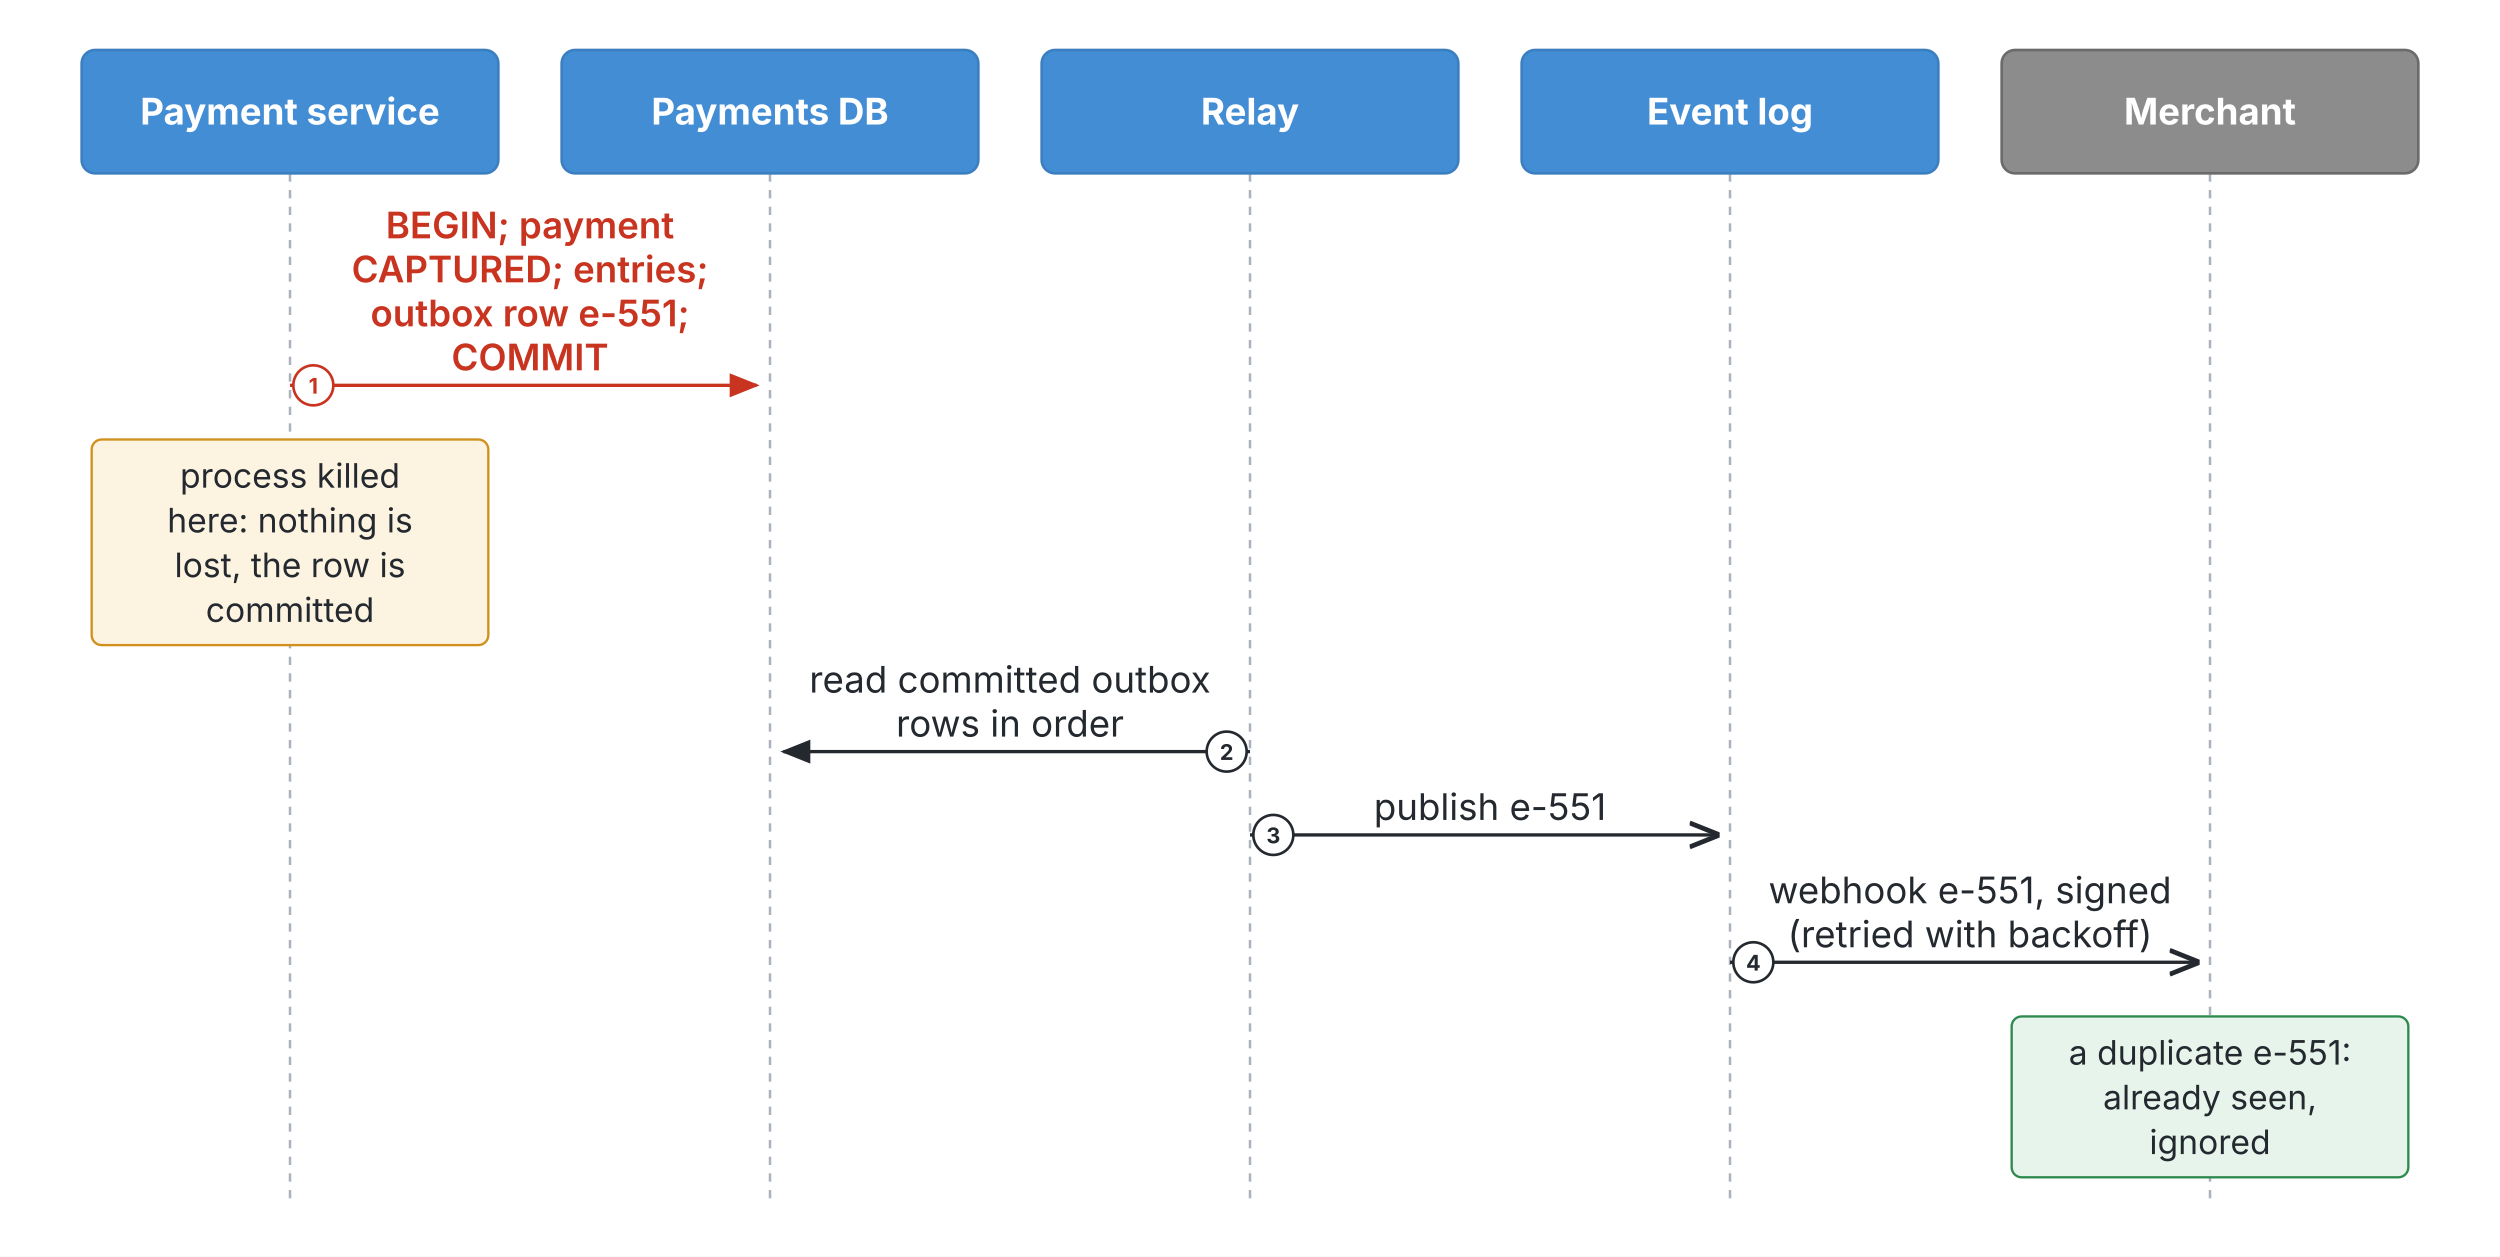
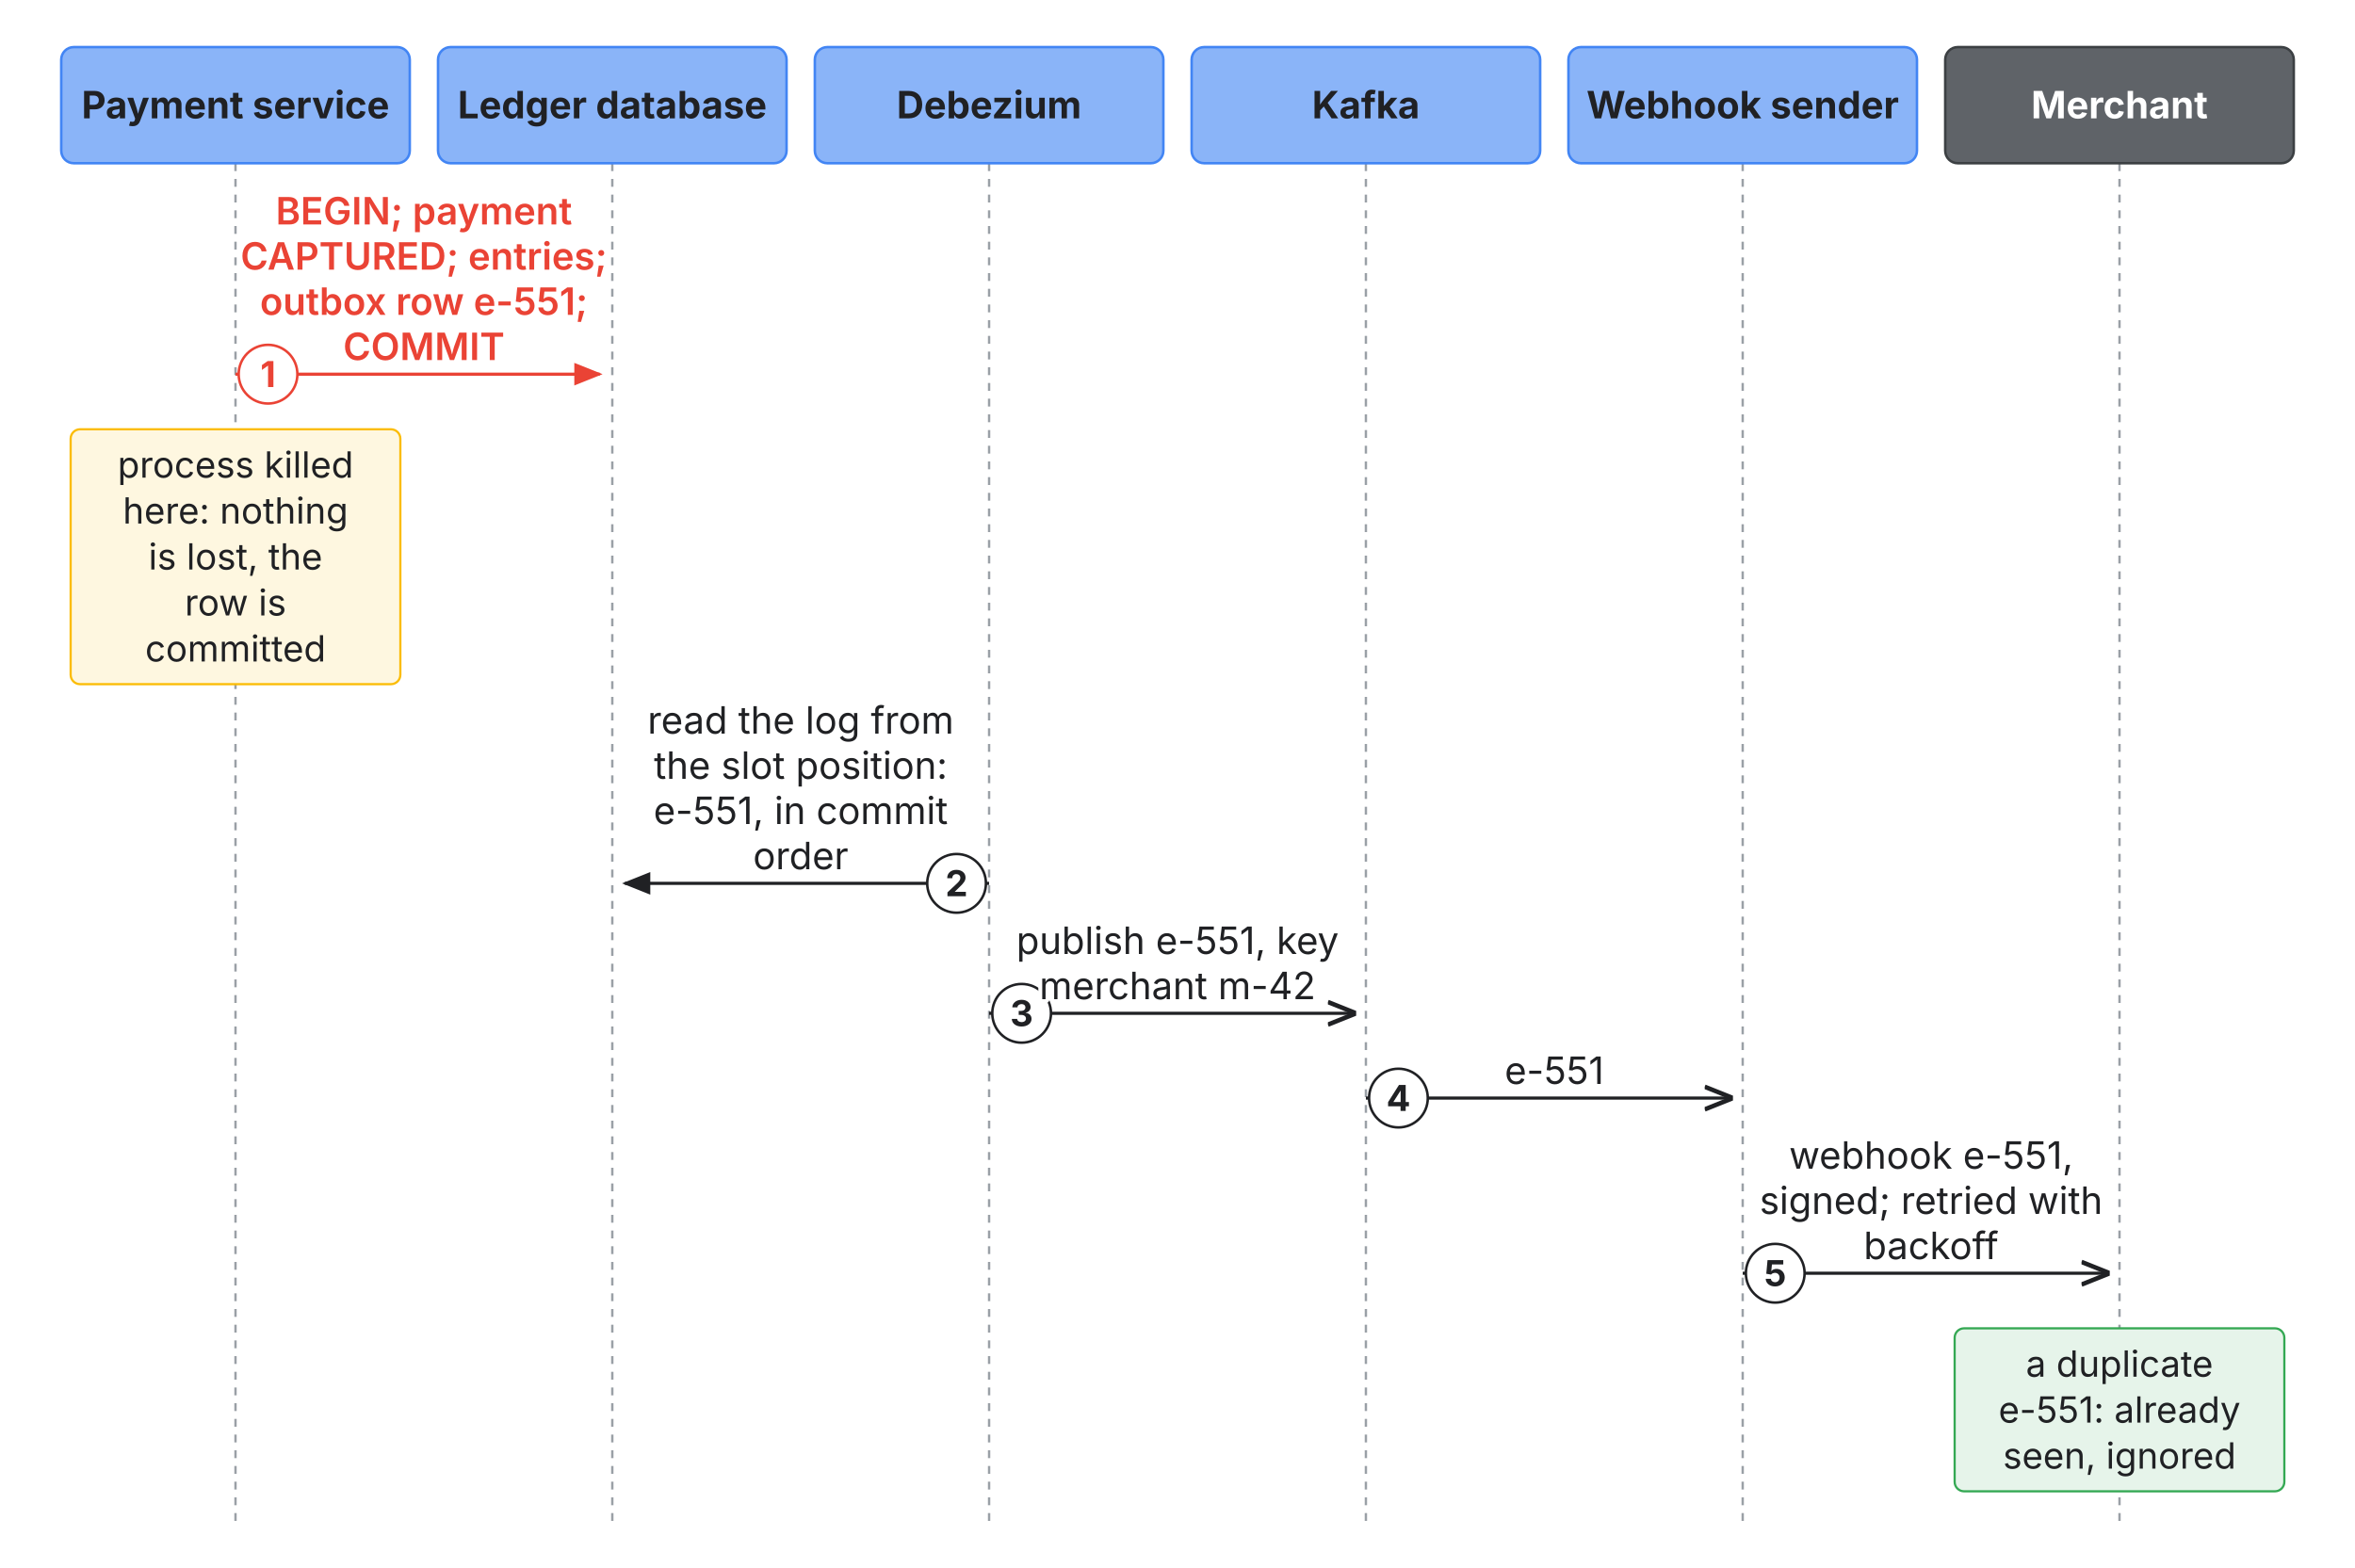
- <svg xmlns="http://www.w3.org/2000/svg" class="seq" viewBox="0 0 1500 754" width="1500" height="754">
+ <svg xmlns="http://www.w3.org/2000/svg" class="seq" viewBox="0 0 1500 999" width="1500" height="999">
  <defs>
-     <marker id="sq-f-24292f" viewBox="0 0 10 10" refX="9" refY="5" markerWidth="9" markerHeight="9" orient="auto">
-       <path d="M0,1 L10,5 L0,9 z" fill="#24292f" />
+     <marker id="sq-f-ea4335" viewBox="0 0 10 10" refX="9" refY="5" markerWidth="9" markerHeight="9" orient="auto">
+       <path d="M0,1 L10,5 L0,9 z" fill="#ea4335" />
    </marker>
-     <marker id="sq-o-24292f" viewBox="0 0 10 10" refX="9" refY="5" markerWidth="9" markerHeight="9" orient="auto">
-       <path d="M0,1 L10,5 L0,9" fill="none" stroke="#24292f" stroke-width="1.6" />
+     <marker id="sq-o-ea4335" viewBox="0 0 10 10" refX="9" refY="5" markerWidth="9" markerHeight="9" orient="auto">
+       <path d="M0,1 L10,5 L0,9" fill="none" stroke="#ea4335" stroke-width="1.6" />
    </marker>
-     <marker id="sq-f-2d8a4e" viewBox="0 0 10 10" refX="9" refY="5" markerWidth="9" markerHeight="9" orient="auto">
-       <path d="M0,1 L10,5 L0,9 z" fill="#2d8a4e" />
+     <marker id="sq-f-34a853" viewBox="0 0 10 10" refX="9" refY="5" markerWidth="9" markerHeight="9" orient="auto">
+       <path d="M0,1 L10,5 L0,9 z" fill="#34a853" />
    </marker>
-     <marker id="sq-o-2d8a4e" viewBox="0 0 10 10" refX="9" refY="5" markerWidth="9" markerHeight="9" orient="auto">
-       <path d="M0,1 L10,5 L0,9" fill="none" stroke="#2d8a4e" stroke-width="1.6" />
+     <marker id="sq-o-34a853" viewBox="0 0 10 10" refX="9" refY="5" markerWidth="9" markerHeight="9" orient="auto">
+       <path d="M0,1 L10,5 L0,9" fill="none" stroke="#34a853" stroke-width="1.6" />
    </marker>
-     <marker id="sq-f-c8341f" viewBox="0 0 10 10" refX="9" refY="5" markerWidth="9" markerHeight="9" orient="auto">
-       <path d="M0,1 L10,5 L0,9 z" fill="#c8341f" />
+     <marker id="sq-f-202124" viewBox="0 0 10 10" refX="9" refY="5" markerWidth="9" markerHeight="9" orient="auto">
+       <path d="M0,1 L10,5 L0,9 z" fill="#202124" />
    </marker>
-     <marker id="sq-o-c8341f" viewBox="0 0 10 10" refX="9" refY="5" markerWidth="9" markerHeight="9" orient="auto">
-       <path d="M0,1 L10,5 L0,9" fill="none" stroke="#c8341f" stroke-width="1.6" />
+     <marker id="sq-o-202124" viewBox="0 0 10 10" refX="9" refY="5" markerWidth="9" markerHeight="9" orient="auto">
+       <path d="M0,1 L10,5 L0,9" fill="none" stroke="#202124" stroke-width="1.6" />
    </marker>
  </defs>
-   <rect width="1500" height="754" fill="#ffffff" />
-   <line x1="174.0" y1="104" x2="174.0" y2="723.88" stroke="#aab3bd" stroke-width="1.5" stroke-dasharray="5 5" />
-   <rect x="49.0" y="30" width="250" height="74" rx="8" fill="#438dd5" stroke="#3c7fc0" stroke-width="1.6" />
-   <text x="174.0" y="74.7" text-anchor="middle" font-family="Inter, Helvetica, Arial, sans-serif" font-size="22" font-weight="700" fill="#ffffff">Payment service</text>
-   <line x1="462.0" y1="104" x2="462.0" y2="723.88" stroke="#aab3bd" stroke-width="1.5" stroke-dasharray="5 5" />
-   <rect x="337.0" y="30" width="250" height="74" rx="8" fill="#438dd5" stroke="#3c7fc0" stroke-width="1.6" />
-   <text x="462.0" y="74.7" text-anchor="middle" font-family="Inter, Helvetica, Arial, sans-serif" font-size="22" font-weight="700" fill="#ffffff">Payments DB</text>
-   <line x1="750.0" y1="104" x2="750.0" y2="723.88" stroke="#aab3bd" stroke-width="1.5" stroke-dasharray="5 5" />
-   <rect x="625.0" y="30" width="250" height="74" rx="8" fill="#438dd5" stroke="#3c7fc0" stroke-width="1.6" />
-   <text x="750.0" y="74.7" text-anchor="middle" font-family="Inter, Helvetica, Arial, sans-serif" font-size="22" font-weight="700" fill="#ffffff">Relay</text>
-   <line x1="1038.0" y1="104" x2="1038.0" y2="723.88" stroke="#aab3bd" stroke-width="1.5" stroke-dasharray="5 5" />
-   <rect x="913.0" y="30" width="250" height="74" rx="8" fill="#438dd5" stroke="#3c7fc0" stroke-width="1.6" />
-   <text x="1038.0" y="74.7" text-anchor="middle" font-family="Inter, Helvetica, Arial, sans-serif" font-size="22" font-weight="700" fill="#ffffff">Event log</text>
-   <line x1="1326.0" y1="104" x2="1326.0" y2="723.88" stroke="#aab3bd" stroke-width="1.5" stroke-dasharray="5 5" />
-   <rect x="1201.0" y="30" width="250" height="74" rx="8" fill="#8c8c8c" stroke="#6b6b6b" stroke-width="1.6" />
-   <text x="1326.0" y="74.7" text-anchor="middle" font-family="Inter, Helvetica, Arial, sans-serif" font-size="22" font-weight="700" fill="#ffffff">Merchant</text>
-   <line x1="174.0" y1="231.2" x2="454.0" y2="231.2" stroke="#c8341f" stroke-width="2" marker-end="url(#sq-f-c8341f)" />
-   <circle cx="188.0" cy="231.2" r="12" fill="#ffffff" stroke="#c8341f" stroke-width="1.6" />
-   <text x="188.0" y="236.2" text-anchor="middle" font-family="Inter, Helvetica, Arial, sans-serif" font-size="13" font-weight="700" fill="#c8341f">1</text>
-   <text x="318.0" y="143.0" text-anchor="middle" font-family="Inter, Helvetica, Arial, sans-serif" font-size="22" fill="#c8341f" font-weight="600" paint-order="stroke" stroke="#ffffff" stroke-width="5" stroke-linejoin="round">BEGIN; payment</text>
-   <text x="318.0" y="169.4" text-anchor="middle" font-family="Inter, Helvetica, Arial, sans-serif" font-size="22" fill="#c8341f" font-weight="600" paint-order="stroke" stroke="#ffffff" stroke-width="5" stroke-linejoin="round">CAPTURED; entries;</text>
-   <text x="318.0" y="195.8" text-anchor="middle" font-family="Inter, Helvetica, Arial, sans-serif" font-size="22" fill="#c8341f" font-weight="600" paint-order="stroke" stroke="#ffffff" stroke-width="5" stroke-linejoin="round">outbox row e-551;</text>
-   <text x="318.0" y="222.2" text-anchor="middle" font-family="Inter, Helvetica, Arial, sans-serif" font-size="22" fill="#c8341f" font-weight="600" paint-order="stroke" stroke="#ffffff" stroke-width="5" stroke-linejoin="round">COMMIT</text>
-   <rect x="55.0" y="263.7" width="238.0" height="123.36" rx="6" fill="#fdf3e1" stroke="#d18f1c" stroke-width="1.4" />
-   <text x="174.0" y="292.6" text-anchor="middle" font-family="Inter, Helvetica, Arial, sans-serif" font-size="20.2" fill="#24292f">process killed</text>
-   <text x="174.0" y="319.44" text-anchor="middle" font-family="Inter, Helvetica, Arial, sans-serif" font-size="20.2" fill="#24292f">here: nothing is</text>
-   <text x="174.0" y="346.28" text-anchor="middle" font-family="Inter, Helvetica, Arial, sans-serif" font-size="20.2" fill="#24292f">lost, the row is</text>
-   <text x="174.0" y="373.12" text-anchor="middle" font-family="Inter, Helvetica, Arial, sans-serif" font-size="20.2" fill="#24292f">committed</text>
-   <line x1="750.0" y1="450.96" x2="470.0" y2="450.96" stroke="#24292f" stroke-width="2" marker-end="url(#sq-f-24292f)" />
-   <circle cx="736.0" cy="450.96" r="12" fill="#ffffff" stroke="#24292f" stroke-width="1.6" />
-   <text x="736.0" y="455.96" text-anchor="middle" font-family="Inter, Helvetica, Arial, sans-serif" font-size="13" font-weight="700" fill="#24292f">2</text>
-   <text x="606.0" y="415.56" text-anchor="middle" font-family="Inter, Helvetica, Arial, sans-serif" font-size="22" fill="#24292f" font-weight="400" paint-order="stroke" stroke="#ffffff" stroke-width="5" stroke-linejoin="round">read committed outbox</text>
-   <text x="606.0" y="441.96" text-anchor="middle" font-family="Inter, Helvetica, Arial, sans-serif" font-size="22" fill="#24292f" font-weight="400" paint-order="stroke" stroke="#ffffff" stroke-width="5" stroke-linejoin="round">rows in order</text>
-   <line x1="750.0" y1="500.96" x2="1030.0" y2="500.96" stroke="#24292f" stroke-width="2" marker-end="url(#sq-o-24292f)" />
-   <circle cx="764.0" cy="500.96" r="12" fill="#ffffff" stroke="#24292f" stroke-width="1.6" />
-   <text x="764.0" y="505.96" text-anchor="middle" font-family="Inter, Helvetica, Arial, sans-serif" font-size="13" font-weight="700" fill="#24292f">3</text>
-   <text x="894.0" y="491.96" text-anchor="middle" font-family="Inter, Helvetica, Arial, sans-serif" font-size="22" fill="#24292f" font-weight="400" paint-order="stroke" stroke="#ffffff" stroke-width="5" stroke-linejoin="round">publish e-551</text>
-   <line x1="1038.0" y1="577.36" x2="1318.0" y2="577.36" stroke="#24292f" stroke-width="2" marker-end="url(#sq-o-24292f)" />
-   <circle cx="1052.0" cy="577.36" r="12" fill="#ffffff" stroke="#24292f" stroke-width="1.6" />
-   <text x="1052.0" y="582.36" text-anchor="middle" font-family="Inter, Helvetica, Arial, sans-serif" font-size="13" font-weight="700" fill="#24292f">4</text>
-   <text x="1182.0" y="541.96" text-anchor="middle" font-family="Inter, Helvetica, Arial, sans-serif" font-size="22" fill="#24292f" font-weight="400" paint-order="stroke" stroke="#ffffff" stroke-width="5" stroke-linejoin="round">webhook e-551, signed</text>
-   <text x="1182.0" y="568.36" text-anchor="middle" font-family="Inter, Helvetica, Arial, sans-serif" font-size="22" fill="#24292f" font-weight="400" paint-order="stroke" stroke="#ffffff" stroke-width="5" stroke-linejoin="round">(retried with backoff)</text>
-   <rect x="1207.0" y="609.86" width="238.0" height="96.52" rx="6" fill="#e7f4ec" stroke="#2d8a4e" stroke-width="1.4" />
-   <text x="1326.0" y="638.76" text-anchor="middle" font-family="Inter, Helvetica, Arial, sans-serif" font-size="20.2" fill="#24292f">a duplicate e-551:</text>
-   <text x="1326.0" y="665.6" text-anchor="middle" font-family="Inter, Helvetica, Arial, sans-serif" font-size="20.2" fill="#24292f">already seen,</text>
-   <text x="1326.0" y="692.44" text-anchor="middle" font-family="Inter, Helvetica, Arial, sans-serif" font-size="20.2" fill="#24292f">ignored</text>
+   <rect width="1500" height="999" fill="#ffffff" />
+   <g data-k="p:sv">
+     <line x1="150.0" y1="104" x2="150.0" y2="969.04" stroke="#9aa0a6" stroke-width="1.5" stroke-dasharray="5 5" />
+     <rect x="39.0" y="30" width="222.0" height="74" rx="8" fill="#8ab4f8" stroke="#4285f4" stroke-width="1.6" />
+     <text x="150.0" y="75.4" text-anchor="middle" font-family="Inter, Roboto, sans-serif" font-size="24" font-weight="700" fill="#202124">Payment service</text>
+   </g>
+   <g data-k="p:db">
+     <line x1="390.0" y1="104" x2="390.0" y2="969.04" stroke="#9aa0a6" stroke-width="1.5" stroke-dasharray="5 5" />
+     <rect x="279.0" y="30" width="222.0" height="74" rx="8" fill="#8ab4f8" stroke="#4285f4" stroke-width="1.6" />
+     <text x="390.0" y="75.4" text-anchor="middle" font-family="Inter, Roboto, sans-serif" font-size="24" font-weight="700" fill="#202124">Ledger database</text>
+   </g>
+   <g data-k="p:dz">
+     <line x1="630.0" y1="104" x2="630.0" y2="969.04" stroke="#9aa0a6" stroke-width="1.5" stroke-dasharray="5 5" />
+     <rect x="519.0" y="30" width="222.0" height="74" rx="8" fill="#8ab4f8" stroke="#4285f4" stroke-width="1.6" />
+     <text x="630.0" y="75.4" text-anchor="middle" font-family="Inter, Roboto, sans-serif" font-size="24" font-weight="700" fill="#202124">Debezium</text>
+   </g>
+   <g data-k="p:kf">
+     <line x1="870.0" y1="104" x2="870.0" y2="969.04" stroke="#9aa0a6" stroke-width="1.5" stroke-dasharray="5 5" />
+     <rect x="759.0" y="30" width="222.0" height="74" rx="8" fill="#8ab4f8" stroke="#4285f4" stroke-width="1.6" />
+     <text x="870.0" y="75.4" text-anchor="middle" font-family="Inter, Roboto, sans-serif" font-size="24" font-weight="700" fill="#202124">Kafka</text>
+   </g>
+   <g data-k="p:wh">
+     <line x1="1110.0" y1="104" x2="1110.0" y2="969.04" stroke="#9aa0a6" stroke-width="1.5" stroke-dasharray="5 5" />
+     <rect x="999.0" y="30" width="222.0" height="74" rx="8" fill="#8ab4f8" stroke="#4285f4" stroke-width="1.6" />
+     <text x="1110.0" y="75.4" text-anchor="middle" font-family="Inter, Roboto, sans-serif" font-size="24" font-weight="700" fill="#202124">Webhook sender</text>
+   </g>
+   <g data-k="p:mr">
+     <line x1="1350.0" y1="104" x2="1350.0" y2="969.04" stroke="#9aa0a6" stroke-width="1.5" stroke-dasharray="5 5" />
+     <rect x="1239.0" y="30" width="222.0" height="74" rx="8" fill="#5f6368" stroke="#3c4043" stroke-width="1.6" />
+     <text x="1350.0" y="75.4" text-anchor="middle" font-family="Inter, Roboto, sans-serif" font-size="24" font-weight="700" fill="#ffffff">Merchant</text>
+   </g>
+   <g data-k="s:0">
+     <line x1="150.0" y1="238.4" x2="382.0" y2="238.4" stroke="#ea4335" stroke-width="2" marker-end="url(#sq-f-ea4335)" />
+     <circle cx="170.72" cy="238.4" r="18.7" fill="#ffffff" stroke="#ea4335" stroke-width="1.6" />
+     <text x="170.72" y="246.6" text-anchor="middle" font-family="Inter, Roboto, sans-serif" font-size="22.8" font-weight="700" fill="#ea4335">1</text>
+     <text x="270.0" y="143.0" text-anchor="middle" font-family="Inter, Roboto, sans-serif" font-size="24" fill="#ea4335" font-weight="600" paint-order="stroke" stroke="#ffffff" stroke-width="5" stroke-linejoin="round">BEGIN; payment</text>
+     <text x="270.0" y="171.8" text-anchor="middle" font-family="Inter, Roboto, sans-serif" font-size="24" fill="#ea4335" font-weight="600" paint-order="stroke" stroke="#ffffff" stroke-width="5" stroke-linejoin="round">CAPTURED; entries;</text>
+     <text x="270.0" y="200.6" text-anchor="middle" font-family="Inter, Roboto, sans-serif" font-size="24" fill="#ea4335" font-weight="600" paint-order="stroke" stroke="#ffffff" stroke-width="5" stroke-linejoin="round">outbox row e-551;</text>
+     <text x="270.0" y="229.4" text-anchor="middle" font-family="Inter, Roboto, sans-serif" font-size="24" fill="#ea4335" font-weight="600" paint-order="stroke" stroke="#ffffff" stroke-width="5" stroke-linejoin="round">COMMIT</text>
+   </g>
+   <g data-k="s:1">
+     <rect x="45.0" y="273.5" width="210.0" height="162.4" rx="6" fill="#fef7e0" stroke="#fbbc05" stroke-width="1.4" />
+     <text x="150.0" y="304.3" text-anchor="middle" font-family="Inter, Roboto, sans-serif" font-size="23.0" fill="#202124">process killed</text>
+     <text x="150.0" y="333.58" text-anchor="middle" font-family="Inter, Roboto, sans-serif" font-size="23.0" fill="#202124">here: nothing</text>
+     <text x="150.0" y="362.86" text-anchor="middle" font-family="Inter, Roboto, sans-serif" font-size="23.0" fill="#202124">is lost, the</text>
+     <text x="150.0" y="392.14" text-anchor="middle" font-family="Inter, Roboto, sans-serif" font-size="23.0" fill="#202124">row is</text>
+     <text x="150.0" y="421.42" text-anchor="middle" font-family="Inter, Roboto, sans-serif" font-size="23.0" fill="#202124">committed</text>
+   </g>
+   <g data-k="s:2">
+     <line x1="630.0" y1="562.8" x2="398.0" y2="562.8" stroke="#202124" stroke-width="2" marker-end="url(#sq-f-202124)" />
+     <circle cx="609.28" cy="562.8" r="18.7" fill="#ffffff" stroke="#202124" stroke-width="1.6" />
+     <text x="609.28" y="571.0" text-anchor="middle" font-family="Inter, Roboto, sans-serif" font-size="22.8" font-weight="700" fill="#202124">2</text>
+     <text x="510.0" y="467.4" text-anchor="middle" font-family="Inter, Roboto, sans-serif" font-size="24" fill="#202124" font-weight="400" paint-order="stroke" stroke="#ffffff" stroke-width="5" stroke-linejoin="round">read the log from</text>
+     <text x="510.0" y="496.2" text-anchor="middle" font-family="Inter, Roboto, sans-serif" font-size="24" fill="#202124" font-weight="400" paint-order="stroke" stroke="#ffffff" stroke-width="5" stroke-linejoin="round">the slot position:</text>
+     <text x="510.0" y="525.0" text-anchor="middle" font-family="Inter, Roboto, sans-serif" font-size="24" fill="#202124" font-weight="400" paint-order="stroke" stroke="#ffffff" stroke-width="5" stroke-linejoin="round">e-551, in commit</text>
+     <text x="510.0" y="553.8" text-anchor="middle" font-family="Inter, Roboto, sans-serif" font-size="24" fill="#202124" font-weight="400" paint-order="stroke" stroke="#ffffff" stroke-width="5" stroke-linejoin="round">order</text>
+   </g>
+   <g data-k="s:3">
+     <line x1="630.0" y1="645.6" x2="862.0" y2="645.6" stroke="#202124" stroke-width="2" marker-end="url(#sq-o-202124)" />
+     <circle cx="650.72" cy="645.6" r="18.7" fill="#ffffff" stroke="#202124" stroke-width="1.6" />
+     <text x="650.72" y="653.8" text-anchor="middle" font-family="Inter, Roboto, sans-serif" font-size="22.8" font-weight="700" fill="#202124">3</text>
+     <text x="750.0" y="607.8" text-anchor="middle" font-family="Inter, Roboto, sans-serif" font-size="24" fill="#202124" font-weight="400" paint-order="stroke" stroke="#ffffff" stroke-width="5" stroke-linejoin="round">publish e-551, key</text>
+     <text x="750.0" y="636.6" text-anchor="middle" font-family="Inter, Roboto, sans-serif" font-size="24" fill="#202124" font-weight="400" paint-order="stroke" stroke="#ffffff" stroke-width="5" stroke-linejoin="round">merchant m-42</text>
+   </g>
+   <g data-k="s:4">
+     <line x1="870.0" y1="699.6" x2="1102.0" y2="699.6" stroke="#202124" stroke-width="2" marker-end="url(#sq-o-202124)" />
+     <circle cx="890.72" cy="699.6" r="18.7" fill="#ffffff" stroke="#202124" stroke-width="1.6" />
+     <text x="890.72" y="707.8" text-anchor="middle" font-family="Inter, Roboto, sans-serif" font-size="22.8" font-weight="700" fill="#202124">4</text>
+     <text x="990.0" y="690.6" text-anchor="middle" font-family="Inter, Roboto, sans-serif" font-size="24" fill="#202124" font-weight="400" paint-order="stroke" stroke="#ffffff" stroke-width="5" stroke-linejoin="round">e-551</text>
+   </g>
+   <g data-k="s:5">
+     <line x1="1110.0" y1="811.2" x2="1342.0" y2="811.2" stroke="#202124" stroke-width="2" marker-end="url(#sq-o-202124)" />
+     <circle cx="1130.72" cy="811.2" r="18.7" fill="#ffffff" stroke="#202124" stroke-width="1.6" />
+     <text x="1130.72" y="819.4" text-anchor="middle" font-family="Inter, Roboto, sans-serif" font-size="22.8" font-weight="700" fill="#202124">5</text>
+     <text x="1230.0" y="744.6" text-anchor="middle" font-family="Inter, Roboto, sans-serif" font-size="24" fill="#202124" font-weight="400" paint-order="stroke" stroke="#ffffff" stroke-width="5" stroke-linejoin="round">webhook e-551,</text>
+     <text x="1230.0" y="773.4" text-anchor="middle" font-family="Inter, Roboto, sans-serif" font-size="24" fill="#202124" font-weight="400" paint-order="stroke" stroke="#ffffff" stroke-width="5" stroke-linejoin="round">signed; retried with</text>
+     <text x="1230.0" y="802.2" text-anchor="middle" font-family="Inter, Roboto, sans-serif" font-size="24" fill="#202124" font-weight="400" paint-order="stroke" stroke="#ffffff" stroke-width="5" stroke-linejoin="round">backoff</text>
+   </g>
+   <g data-k="s:6">
+     <rect x="1245.0" y="846.3" width="210.0" height="103.84" rx="6" fill="#e6f4ea" stroke="#34a853" stroke-width="1.4" />
+     <text x="1350.0" y="877.1" text-anchor="middle" font-family="Inter, Roboto, sans-serif" font-size="23.0" fill="#202124">a duplicate</text>
+     <text x="1350.0" y="906.38" text-anchor="middle" font-family="Inter, Roboto, sans-serif" font-size="23.0" fill="#202124">e-551: already</text>
+     <text x="1350.0" y="935.66" text-anchor="middle" font-family="Inter, Roboto, sans-serif" font-size="23.0" fill="#202124">seen, ignored</text>
+   </g>
</svg>
